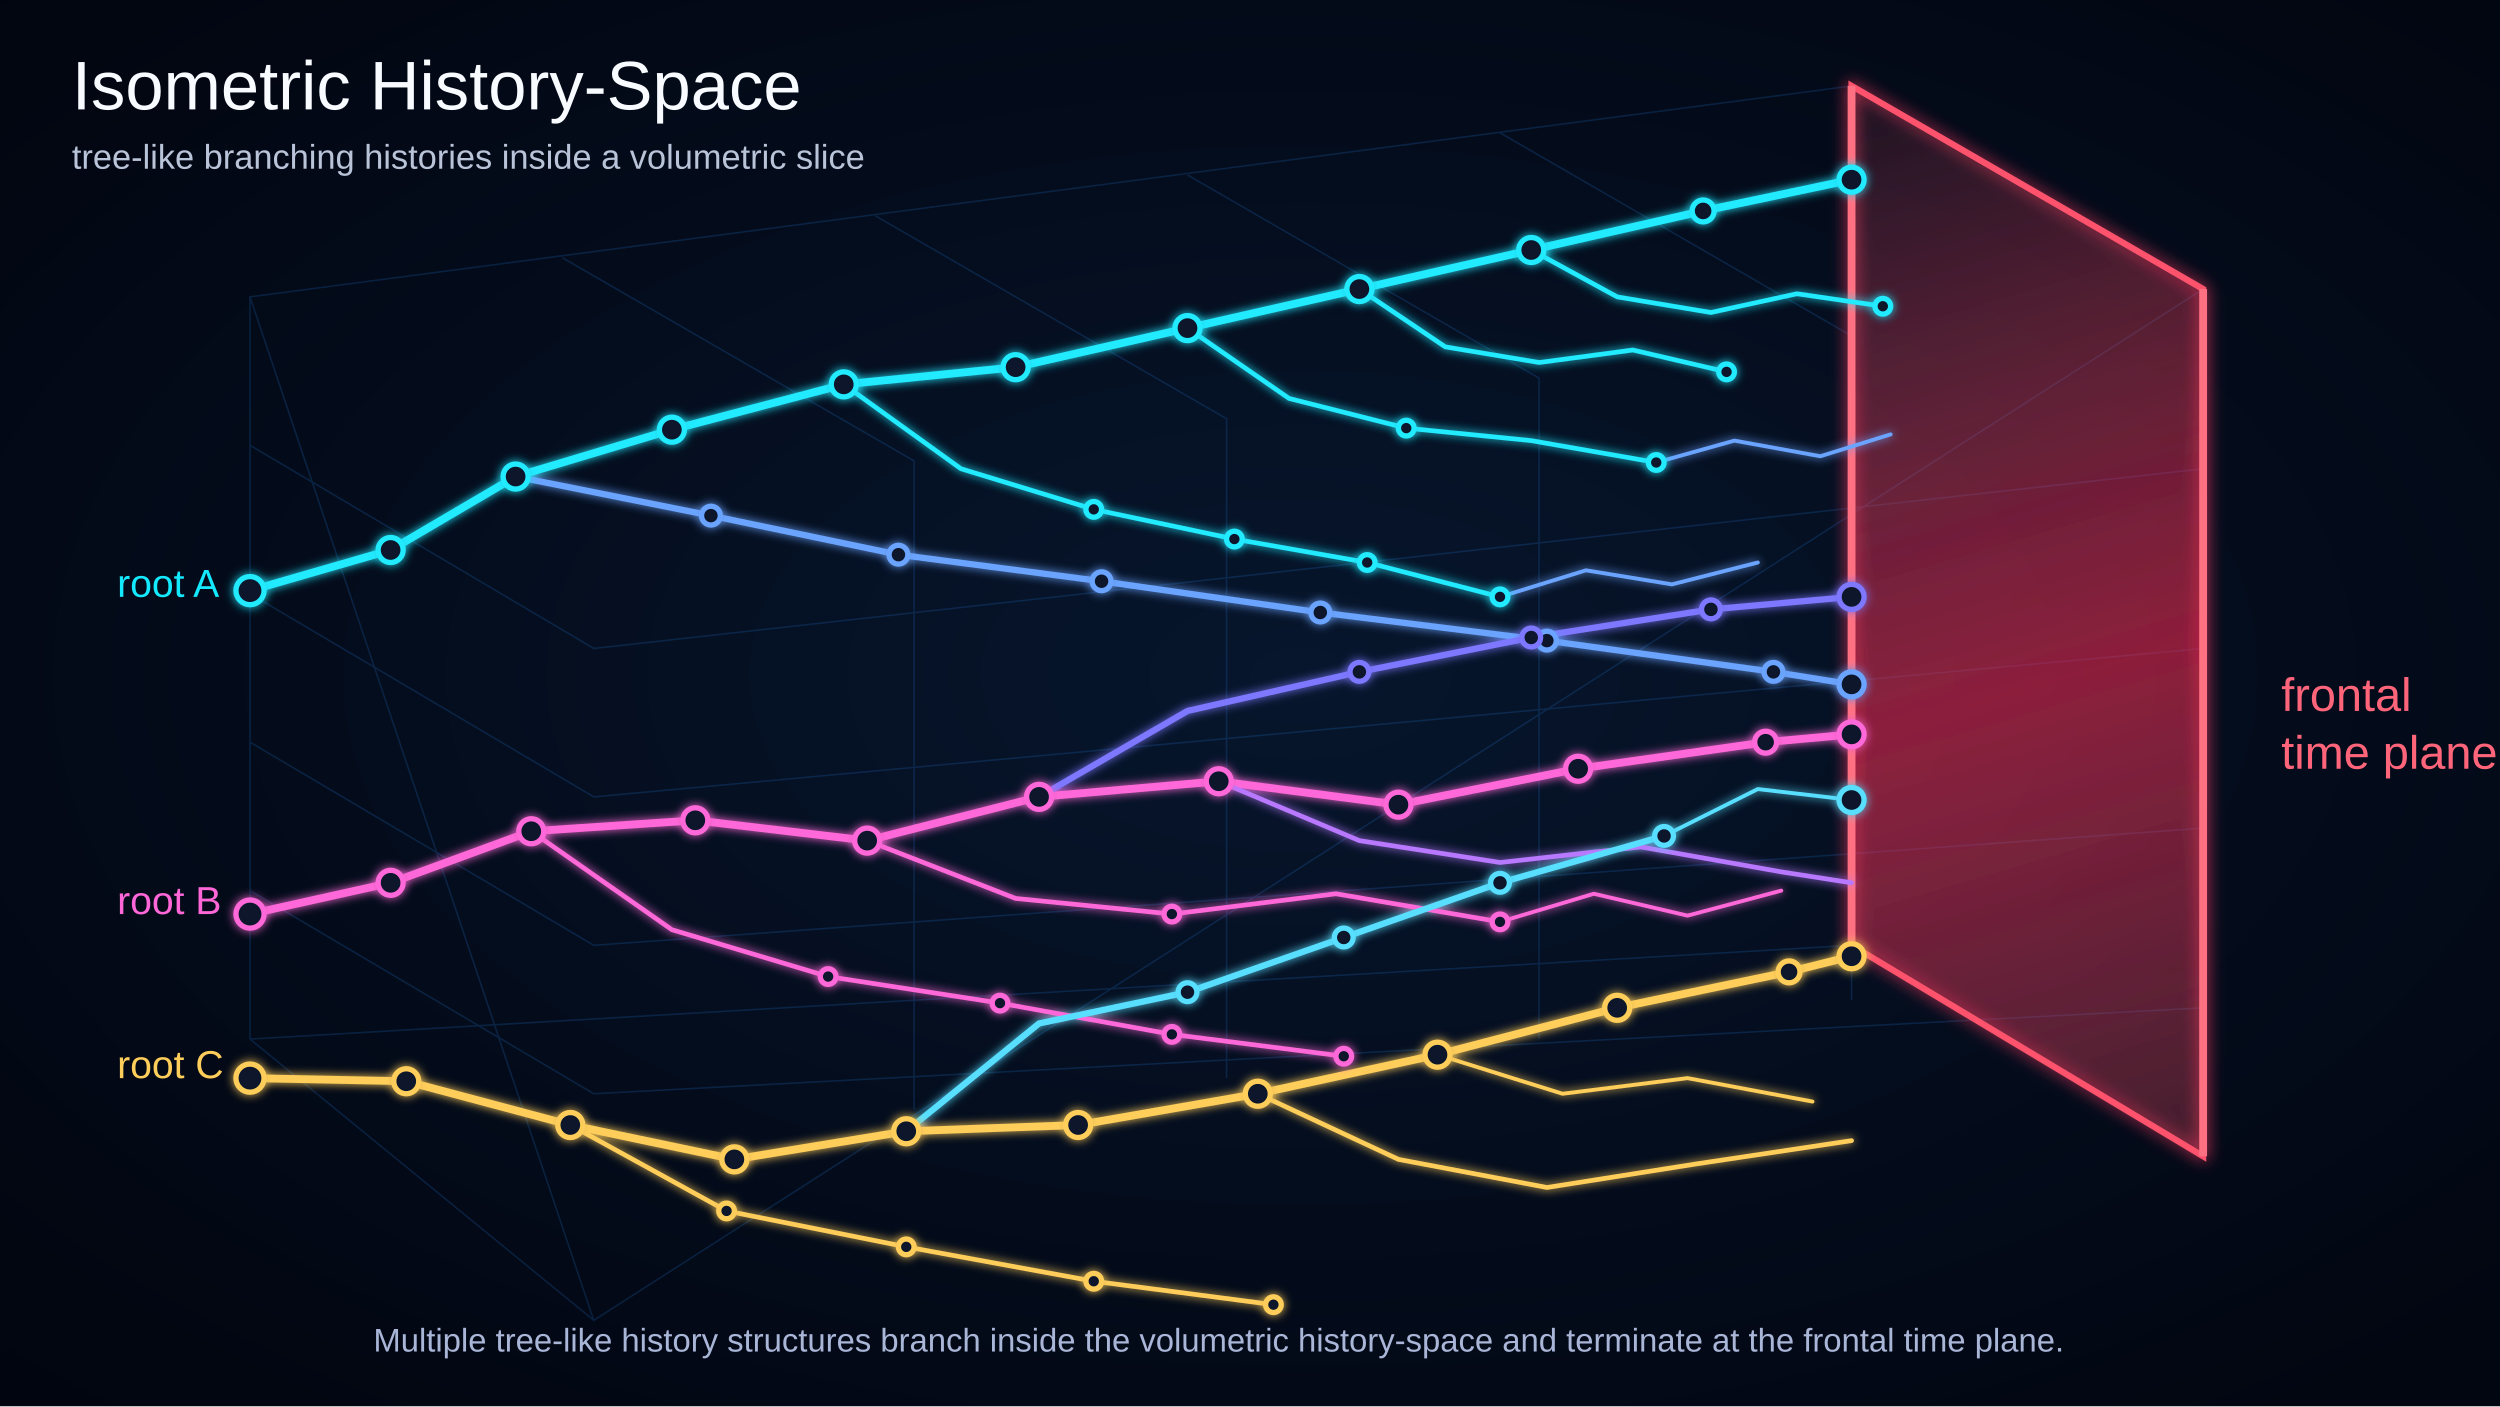
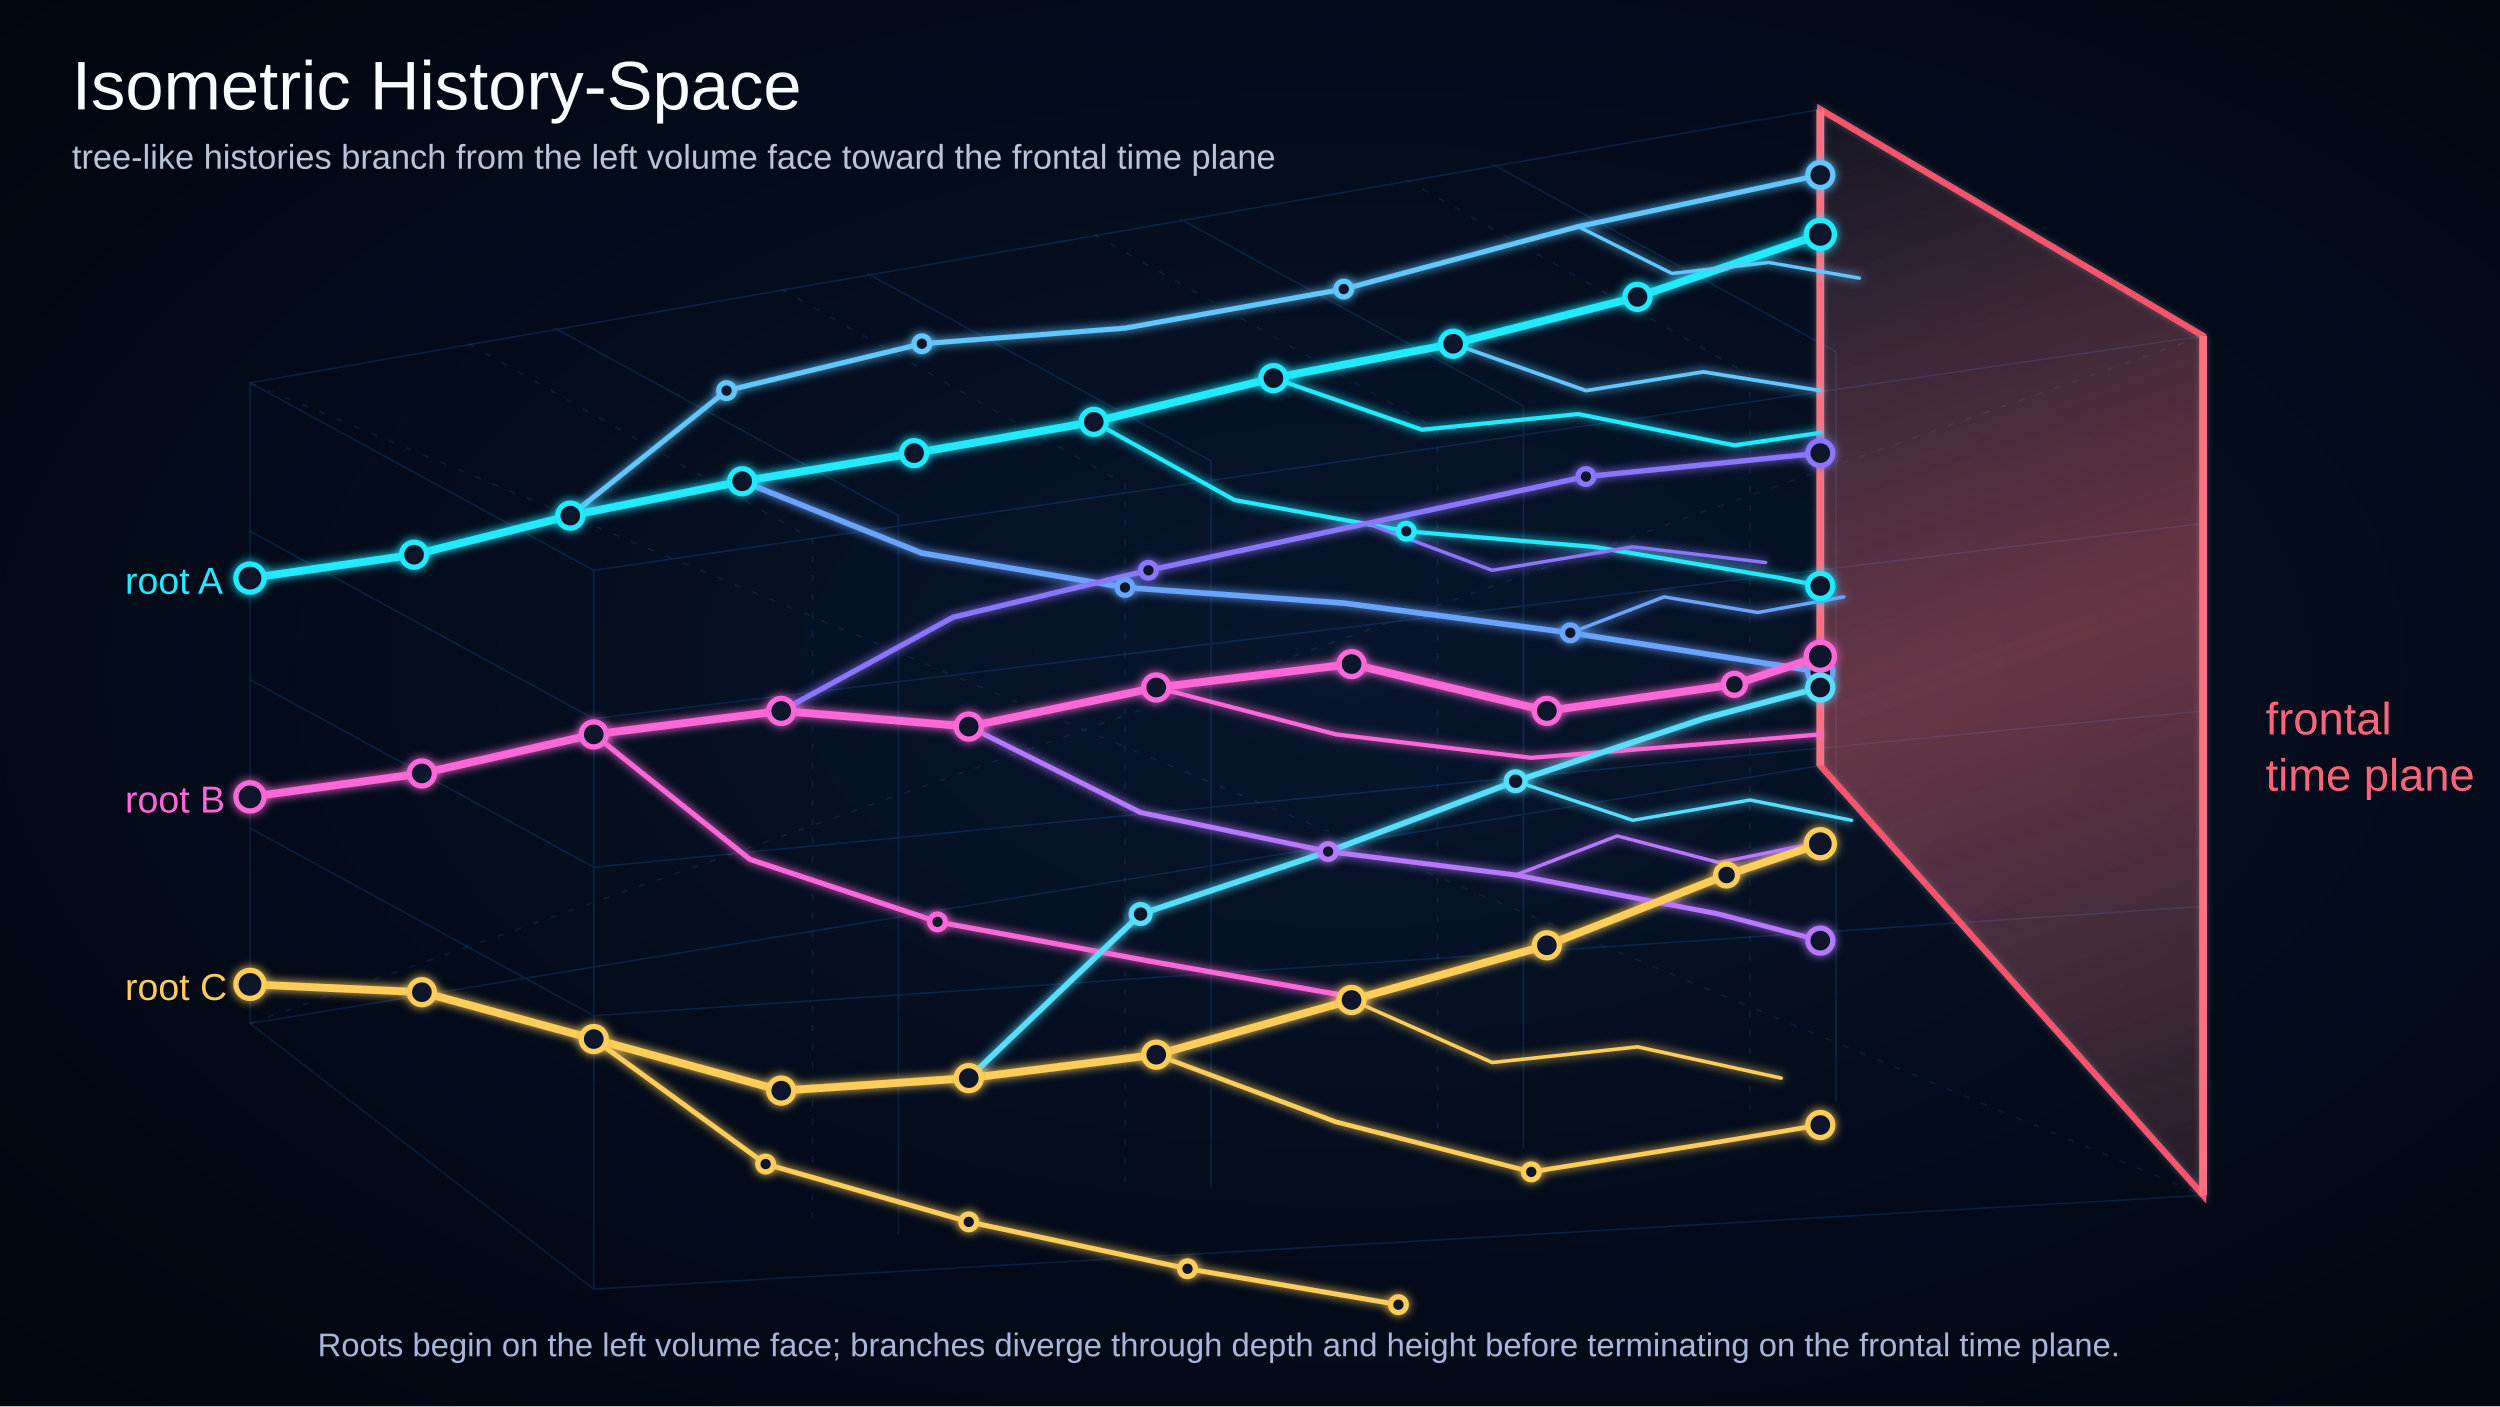
<svg xmlns="http://www.w3.org/2000/svg" viewBox="0 0 1600 900" role="img" aria-labelledby="title desc">
  <defs>
-     <radialGradient id="bg" cx="52%" cy="48%" r="88%">
+     <radialGradient id="bg" cx="54%" cy="48%" r="88%">
      <stop offset="0" stop-color="#07162d" />
      <stop offset="0.68" stop-color="#020713" />
      <stop offset="1" stop-color="#00030a" />
    </radialGradient>
-     <linearGradient id="plane" x1="1195" y1="55" x2="1420" y2="820" gradientUnits="userSpaceOnUse">
+     <linearGradient id="plane" x1="1165" y1="70" x2="1410" y2="765" gradientUnits="userSpaceOnUse">
      <stop offset="0" stop-color="#ff6b7d" stop-opacity="0.05" />
      <stop offset="0.5" stop-color="#ff234a" stop-opacity="0.34" />
-       <stop offset="1" stop-color="#ff6b7d" stop-opacity="0.09" />
+       <stop offset="1" stop-color="#ff6b7d" stop-opacity="0.10" />
    </linearGradient>
-     <filter id="glow" x="-60%" y="-60%" width="220%" height="220%">
+     <filter id="glow" x="-70%" y="-70%" width="240%" height="240%">
      <feGaussianBlur stdDeviation="3" result="b" />
      <feMerge>
        <feMergeNode in="b" />
        <feMergeNode in="SourceGraphic" />
      </feMerge>
    </filter>
-     <filter id="ruby" x="-70%" y="-70%" width="240%" height="240%">
-       <feGaussianBlur stdDeviation="5" result="b" />
-       <feColorMatrix in="b" type="matrix" values="1 0 0 0 1 0 0 0 0 .04 0 0 0 0 .12 0 0 0 .9 0" result="c" />
-       <feMerge>
-         <feMergeNode in="c" />
-         <feMergeNode in="SourceGraphic" />
-       </feMerge>
+     <filter id="soft" x="-50%" y="-50%" width="200%" height="200%">
+       <feDropShadow dx="0" dy="0" stdDeviation="2" flood-color="#ffffff" flood-opacity="0.25" />
    </filter>
  </defs>
  <rect width="1600" height="900" fill="url(#bg)" />
  <text x="46" y="70" fill="#f8fbff" font-family="Segoe UI, Arial, sans-serif" font-size="44">Isometric History-Space</text>
-   <text x="46" y="108" fill="#b9c4d9" font-family="Segoe UI, Arial, sans-serif" font-size="22">tree-like branching histories inside a volumetric slice</text>
-   <g stroke="#1f6fc7" fill="none" opacity="0.23">
-     <path d="M160 190 L1185 55 L1410 185 L380 845 Z" />
-     <path d="M160 190 V665 L380 845 M1185 55 V605 L1410 740 V185" />
-     <path d="M160 665 L1185 605 L1410 740" />
-     <path d="M160 285 L380 415 L1410 300 M160 380 L380 510 L1410 415 M160 475 L380 605 L1410 530 M160 570 L380 700 L1410 645" />
-     <path d="M360 165 L585 295 V710 M560 138 L785 268 V690 M760 112 L985 242 V665 M960 85 L1185 215 V640" />
+   <text x="46" y="108" fill="#b9c4d9" font-family="Segoe UI, Arial, sans-serif" font-size="22">tree-like histories branch from the left volume face toward the frontal time plane</text>
+   <g stroke="#1f6fc7" fill="none" opacity="0.22">
+     <path d="M160 245 L1165 70 L1410 215 L380 365 Z" />
+     <path d="M160 655 L1165 490 L1410 765 L380 825 Z" />
+     <path d="M160 245 V655 M380 365 V825 M1165 70 V490 M1410 215 V765" />
+     <path d="M160 340 L380 460 L1410 335 M160 435 L380 555 L1410 455 M160 530 L380 650 L1410 580" />
+     <path d="M355 210 L575 330 V790 M555 175 L775 295 V760 M755 140 L975 260 V735 M955 105 L1175 225 V705" />
  </g>
-   <g filter="url(#ruby)">
-     <polygon points="1185,55 1410,185 1410,740 1185,605" fill="url(#plane)" stroke="#ff536d" stroke-width="4" />
-     <line x1="1185" y1="55" x2="1185" y2="605" stroke="#ff7182" stroke-width="5" />
-     <line x1="1410" y1="185" x2="1410" y2="740" stroke="#ff7182" stroke-width="5" />
+   <g opacity="0.16" stroke="#2d7fd7" fill="none" stroke-dasharray="4 8">
+     <path d="M160 245 L1410 765 M160 655 L1410 215" />
+     <path d="M300 220 L520 345 L520 780 M500 185 L720 310 L720 760 M700 150 L920 275 L920 735 M900 115 L1120 240 L1120 710" />
  </g>
-   <text x="1460" y="455" fill="#ff657a" font-family="Segoe UI, Arial, sans-serif" font-size="30">frontal</text>
-   <text x="1460" y="492" fill="#ff657a" font-family="Segoe UI, Arial, sans-serif" font-size="30">time plane</text>
-   <text x="75" y="382" fill="#14eaff" font-family="Segoe UI, Arial, sans-serif" font-size="25">root A</text>
-   <text x="75" y="585" fill="#ff67d8" font-family="Segoe UI, Arial, sans-serif" font-size="25">root B</text>
-   <text x="75" y="690" fill="#ffce5a" font-family="Segoe UI, Arial, sans-serif" font-size="25">root C</text>
+   <g filter="url(#soft)">
+     <polygon points="1165,70 1410,215 1410,765 1165,490" fill="url(#plane)" stroke="#ff536d" stroke-width="4" />
+     <line x1="1165" y1="70" x2="1165" y2="490" stroke="#ff7182" stroke-width="5" />
+     <line x1="1410" y1="215" x2="1410" y2="765" stroke="#ff7182" stroke-width="5" />
+   </g>
+   <text x="1450" y="470" fill="#ff657a" font-family="Segoe UI, Arial, sans-serif" font-size="29">frontal</text>
+   <text x="1450" y="506" fill="#ff657a" font-family="Segoe UI, Arial, sans-serif" font-size="29">time plane</text>
+   <text x="80" y="380" fill="#23eaff" font-family="Segoe UI, Arial, sans-serif" font-size="24">root A</text>
+   <text x="80" y="520" fill="#ff67d8" font-family="Segoe UI, Arial, sans-serif" font-size="24">root B</text>
+   <text x="80" y="640" fill="#ffce5a" font-family="Segoe UI, Arial, sans-serif" font-size="24">root C</text>
  <g fill="none" stroke-linecap="round" stroke-linejoin="round" filter="url(#glow)">
-     <polyline points="160,378 250,352 330,305 430,275 540,246 650,235 760,210 870,185 980,160 1090,135 1185,115" stroke="#23eaff" stroke-width="5" />
-     <polyline points="330,305 455,330 575,355 705,372 845,392 990,410 1135,430 1185,438" stroke="#6aa4ff" stroke-width="4" />
-     <polyline points="540,246 615,300 700,326 790,345 875,360 960,382" stroke="#23eaff" stroke-width="3" />
-     <polyline points="760,210 825,255 900,274 980,282 1060,296" stroke="#23eaff" stroke-width="3" />
-     <polyline points="870,185 925,222 985,232 1045,224 1105,238" stroke="#23eaff" stroke-width="3" />
-     <polyline points="980,160 1035,190 1095,200 1150,188 1205,196" stroke="#23eaff" stroke-width="3" />
-     <polyline points="960,382 1015,365 1070,374 1125,360" stroke="#6aa4ff" stroke-width="2.5" />
-     <polyline points="1060,296 1110,282 1165,292 1210,278" stroke="#6aa4ff" stroke-width="2.5" />
-     <polyline points="160,585 250,565 340,532 445,525 555,538 665,510 780,500 895,515 1010,492 1130,475 1185,470" stroke="#ff67d8" stroke-width="5" />
-     <polyline points="340,532 430,595 530,625 640,642 750,662 860,676" stroke="#ff67d8" stroke-width="3" />
-     <polyline points="555,538 650,575 750,585 855,572 960,590" stroke="#ff67d8" stroke-width="3" />
-     <polyline points="665,510 760,455 870,430 980,408 1095,390 1185,382" stroke="#7d78ff" stroke-width="4" />
-     <polyline points="780,500 870,538 960,552 1050,542 1140,558 1185,565" stroke="#b878ff" stroke-width="3" />
-     <polyline points="960,590 1020,572 1080,586 1140,570" stroke="#ff67d8" stroke-width="2.5" />
-     <polyline points="160,690 260,692 365,720 470,742 580,724 690,720 805,700 920,675 1035,645 1145,622 1185,612" stroke="#ffce5a" stroke-width="5" />
-     <polyline points="365,720 465,775 580,798 700,820 815,835" stroke="#ffce5a" stroke-width="3" />
-     <polyline points="580,724 665,655 760,635 860,600 960,565 1065,535" stroke="#58dfff" stroke-width="4" />
-     <polyline points="805,700 895,742 990,760 1085,745 1185,730" stroke="#ffce5a" stroke-width="3" />
-     <polyline points="920,675 1000,700 1080,690 1160,705" stroke="#ffce5a" stroke-width="2.5" />
-     <polyline points="1065,535 1125,505 1185,512" stroke="#58dfff" stroke-width="2.5" />
+     <polyline points="160,370 265,355 365,330 475,308 585,290 700,270 815,242 930,220 1048,190 1165,150" stroke="#23eaff" stroke-width="5" />
+     <polyline points="365,330 465,250 590,220 720,210 860,185 1010,145 1165,112" stroke="#63c7ff" stroke-width="3.3" />
+     <polyline points="475,308 590,354 720,376 860,386 1005,405 1165,430" stroke="#6aa4ff" stroke-width="3.6" />
+     <polyline points="700,270 790,320 900,340 1020,350 1140,370 1165,375" stroke="#23eaff" stroke-width="2.7" />
+     <polyline points="815,242 910,275 1010,265 1110,285 1165,277" stroke="#23eaff" stroke-width="2.7" />
+     <polyline points="930,220 1015,250 1090,238 1165,250" stroke="#63c7ff" stroke-width="2.4" />
+     <polyline points="1010,145 1070,175 1132,168 1190,178" stroke="#63c7ff" stroke-width="2.2" />
+     <polyline points="1005,405 1065,382 1125,392 1180,382" stroke="#6aa4ff" stroke-width="2.2" />
+     <polyline points="160,510 270,495 380,470 500,455 620,465 740,440 865,425 990,455 1110,438 1165,420" stroke="#ff67d8" stroke-width="5" />
+     <polyline points="380,470 480,550 600,590 735,615 865,638" stroke="#ff67d8" stroke-width="3.3" />
+     <polyline points="500,455 610,395 735,365 875,335 1015,305 1165,290" stroke="#8b76ff" stroke-width="3.4" />
+     <polyline points="620,465 730,520 850,545 970,560 1100,585 1165,602" stroke="#b878ff" stroke-width="3.2" />
+     <polyline points="740,440 855,470 980,485 1105,475 1165,470" stroke="#ff67d8" stroke-width="2.7" />
+     <polyline points="875,335 955,365 1045,350 1130,360" stroke="#8b76ff" stroke-width="2.2" />
+     <polyline points="970,560 1035,535 1100,552 1160,540" stroke="#b878ff" stroke-width="2.2" />
+     <polyline points="160,630 270,635 380,665 500,698 620,690 740,675 865,640 990,605 1105,560 1165,540" stroke="#ffce5a" stroke-width="5" />
+     <polyline points="380,665 490,745 620,782 760,812 895,835" stroke="#ffce5a" stroke-width="3.2" />
+     <polyline points="620,690 730,585 850,545 970,500 1090,460 1165,440" stroke="#58dfff" stroke-width="3.7" />
+     <polyline points="740,675 855,718 980,750 1105,730 1165,720" stroke="#ffce5a" stroke-width="3" />
+     <polyline points="865,640 955,680 1048,670 1140,690" stroke="#ffce5a" stroke-width="2.3" />
+     <polyline points="970,500 1045,525 1120,512 1185,525" stroke="#58dfff" stroke-width="2.2" />
  </g>
  <g fill="#07152a" stroke-width="3.4" filter="url(#glow)">
-     <circle cx="160" cy="378" r="9" stroke="#23eaff" />
-     <circle cx="250" cy="352" r="8" stroke="#23eaff" />
-     <circle cx="330" cy="305" r="8" stroke="#23eaff" />
-     <circle cx="430" cy="275" r="8" stroke="#23eaff" />
-     <circle cx="540" cy="246" r="8" stroke="#23eaff" />
-     <circle cx="650" cy="235" r="8" stroke="#23eaff" />
-     <circle cx="760" cy="210" r="8" stroke="#23eaff" />
-     <circle cx="870" cy="185" r="8" stroke="#23eaff" />
-     <circle cx="980" cy="160" r="8" stroke="#23eaff" />
-     <circle cx="1090" cy="135" r="7" stroke="#23eaff" />
-     <circle cx="1185" cy="115" r="8" stroke="#23eaff" />
-     <circle cx="455" cy="330" r="6" stroke="#6aa4ff" />
-     <circle cx="575" cy="355" r="6" stroke="#6aa4ff" />
-     <circle cx="705" cy="372" r="6" stroke="#6aa4ff" />
-     <circle cx="845" cy="392" r="6" stroke="#6aa4ff" />
-     <circle cx="990" cy="410" r="6" stroke="#6aa4ff" />
-     <circle cx="1135" cy="430" r="6" stroke="#6aa4ff" />
-     <circle cx="1185" cy="438" r="8" stroke="#6aa4ff" />
-     <circle cx="700" cy="326" r="5" stroke="#23eaff" />
-     <circle cx="790" cy="345" r="5" stroke="#23eaff" />
-     <circle cx="875" cy="360" r="5" stroke="#23eaff" />
-     <circle cx="960" cy="382" r="5" stroke="#23eaff" />
-     <circle cx="900" cy="274" r="5" stroke="#23eaff" />
-     <circle cx="1060" cy="296" r="5" stroke="#23eaff" />
-     <circle cx="1105" cy="238" r="5" stroke="#23eaff" />
-     <circle cx="1205" cy="196" r="5" stroke="#23eaff" />
-     <circle cx="160" cy="585" r="9" stroke="#ff67d8" />
-     <circle cx="250" cy="565" r="8" stroke="#ff67d8" />
-     <circle cx="340" cy="532" r="8" stroke="#ff67d8" />
-     <circle cx="445" cy="525" r="8" stroke="#ff67d8" />
-     <circle cx="555" cy="538" r="8" stroke="#ff67d8" />
-     <circle cx="665" cy="510" r="8" stroke="#ff67d8" />
-     <circle cx="780" cy="500" r="8" stroke="#ff67d8" />
-     <circle cx="895" cy="515" r="8" stroke="#ff67d8" />
-     <circle cx="1010" cy="492" r="8" stroke="#ff67d8" />
-     <circle cx="1130" cy="475" r="7" stroke="#ff67d8" />
-     <circle cx="1185" cy="470" r="8" stroke="#ff67d8" />
-     <circle cx="530" cy="625" r="5" stroke="#ff67d8" />
-     <circle cx="640" cy="642" r="5" stroke="#ff67d8" />
-     <circle cx="750" cy="662" r="5" stroke="#ff67d8" />
-     <circle cx="860" cy="676" r="5" stroke="#ff67d8" />
-     <circle cx="750" cy="585" r="5" stroke="#ff67d8" />
-     <circle cx="960" cy="590" r="5" stroke="#ff67d8" />
-     <circle cx="870" cy="430" r="6" stroke="#7d78ff" />
-     <circle cx="980" cy="408" r="6" stroke="#7d78ff" />
-     <circle cx="1095" cy="390" r="6" stroke="#7d78ff" />
-     <circle cx="1185" cy="382" r="8" stroke="#7d78ff" />
-     <circle cx="160" cy="690" r="9" stroke="#ffce5a" />
-     <circle cx="260" cy="692" r="8" stroke="#ffce5a" />
-     <circle cx="365" cy="720" r="8" stroke="#ffce5a" />
-     <circle cx="470" cy="742" r="8" stroke="#ffce5a" />
-     <circle cx="580" cy="724" r="8" stroke="#ffce5a" />
-     <circle cx="690" cy="720" r="8" stroke="#ffce5a" />
-     <circle cx="805" cy="700" r="8" stroke="#ffce5a" />
-     <circle cx="920" cy="675" r="8" stroke="#ffce5a" />
-     <circle cx="1035" cy="645" r="8" stroke="#ffce5a" />
-     <circle cx="1145" cy="622" r="7" stroke="#ffce5a" />
-     <circle cx="1185" cy="612" r="8" stroke="#ffce5a" />
-     <circle cx="465" cy="775" r="5" stroke="#ffce5a" />
-     <circle cx="580" cy="798" r="5" stroke="#ffce5a" />
-     <circle cx="700" cy="820" r="5" stroke="#ffce5a" />
-     <circle cx="815" cy="835" r="5" stroke="#ffce5a" />
-     <circle cx="760" cy="635" r="6" stroke="#58dfff" />
-     <circle cx="860" cy="600" r="6" stroke="#58dfff" />
-     <circle cx="960" cy="565" r="6" stroke="#58dfff" />
-     <circle cx="1065" cy="535" r="6" stroke="#58dfff" />
-     <circle cx="1185" cy="512" r="8" stroke="#58dfff" />
+     <circle cx="160" cy="370" r="9" stroke="#23eaff" />
+     <circle cx="265" cy="355" r="8" stroke="#23eaff" />
+     <circle cx="365" cy="330" r="8" stroke="#23eaff" />
+     <circle cx="475" cy="308" r="8" stroke="#23eaff" />
+     <circle cx="585" cy="290" r="8" stroke="#23eaff" />
+     <circle cx="700" cy="270" r="8" stroke="#23eaff" />
+     <circle cx="815" cy="242" r="8" stroke="#23eaff" />
+     <circle cx="930" cy="220" r="8" stroke="#23eaff" />
+     <circle cx="1048" cy="190" r="8" stroke="#23eaff" />
+     <circle cx="1165" cy="150" r="9" stroke="#23eaff" />
+     <circle cx="465" cy="250" r="5" stroke="#63c7ff" />
+     <circle cx="590" cy="220" r="5" stroke="#63c7ff" />
+     <circle cx="860" cy="185" r="5" stroke="#63c7ff" />
+     <circle cx="1165" cy="112" r="8" stroke="#63c7ff" />
+     <circle cx="720" cy="376" r="5" stroke="#6aa4ff" />
+     <circle cx="1005" cy="405" r="5" stroke="#6aa4ff" />
+     <circle cx="1165" cy="430" r="8" stroke="#6aa4ff" />
+     <circle cx="900" cy="340" r="5" stroke="#23eaff" />
+     <circle cx="1165" cy="375" r="8" stroke="#23eaff" />
+     <circle cx="160" cy="510" r="9" stroke="#ff67d8" />
+     <circle cx="270" cy="495" r="8" stroke="#ff67d8" />
+     <circle cx="380" cy="470" r="8" stroke="#ff67d8" />
+     <circle cx="500" cy="455" r="8" stroke="#ff67d8" />
+     <circle cx="620" cy="465" r="8" stroke="#ff67d8" />
+     <circle cx="740" cy="440" r="8" stroke="#ff67d8" />
+     <circle cx="865" cy="425" r="8" stroke="#ff67d8" />
+     <circle cx="990" cy="455" r="8" stroke="#ff67d8" />
+     <circle cx="1110" cy="438" r="7" stroke="#ff67d8" />
+     <circle cx="1165" cy="420" r="9" stroke="#ff67d8" />
+     <circle cx="600" cy="590" r="5" stroke="#ff67d8" />
+     <circle cx="865" cy="638" r="5" stroke="#ff67d8" />
+     <circle cx="735" cy="365" r="5" stroke="#8b76ff" />
+     <circle cx="1015" cy="305" r="5" stroke="#8b76ff" />
+     <circle cx="1165" cy="290" r="8" stroke="#8b76ff" />
+     <circle cx="850" cy="545" r="5" stroke="#b878ff" />
+     <circle cx="1165" cy="602" r="8" stroke="#b878ff" />
+     <circle cx="160" cy="630" r="9" stroke="#ffce5a" />
+     <circle cx="270" cy="635" r="8" stroke="#ffce5a" />
+     <circle cx="380" cy="665" r="8" stroke="#ffce5a" />
+     <circle cx="500" cy="698" r="8" stroke="#ffce5a" />
+     <circle cx="620" cy="690" r="8" stroke="#ffce5a" />
+     <circle cx="740" cy="675" r="8" stroke="#ffce5a" />
+     <circle cx="865" cy="640" r="8" stroke="#ffce5a" />
+     <circle cx="990" cy="605" r="8" stroke="#ffce5a" />
+     <circle cx="1105" cy="560" r="7" stroke="#ffce5a" />
+     <circle cx="1165" cy="540" r="9" stroke="#ffce5a" />
+     <circle cx="490" cy="745" r="5" stroke="#ffce5a" />
+     <circle cx="620" cy="782" r="5" stroke="#ffce5a" />
+     <circle cx="760" cy="812" r="5" stroke="#ffce5a" />
+     <circle cx="895" cy="835" r="5" stroke="#ffce5a" />
+     <circle cx="730" cy="585" r="6" stroke="#58dfff" />
+     <circle cx="970" cy="500" r="6" stroke="#58dfff" />
+     <circle cx="1165" cy="440" r="8" stroke="#58dfff" />
+     <circle cx="980" cy="750" r="5" stroke="#ffce5a" />
+     <circle cx="1165" cy="720" r="8" stroke="#ffce5a" />
  </g>
-   <text x="780" y="865" fill="#aab6d8" font-family="Segoe UI, Arial, sans-serif" font-size="21" text-anchor="middle">Multiple tree-like history structures branch inside the volumetric history-space and terminate at the frontal time plane.</text>
+   <text x="780" y="868" fill="#aab6d8" font-family="Segoe UI, Arial, sans-serif" font-size="21" text-anchor="middle">Roots begin on the left volume face; branches diverge through depth and height before terminating on the frontal time plane.</text>
</svg>
